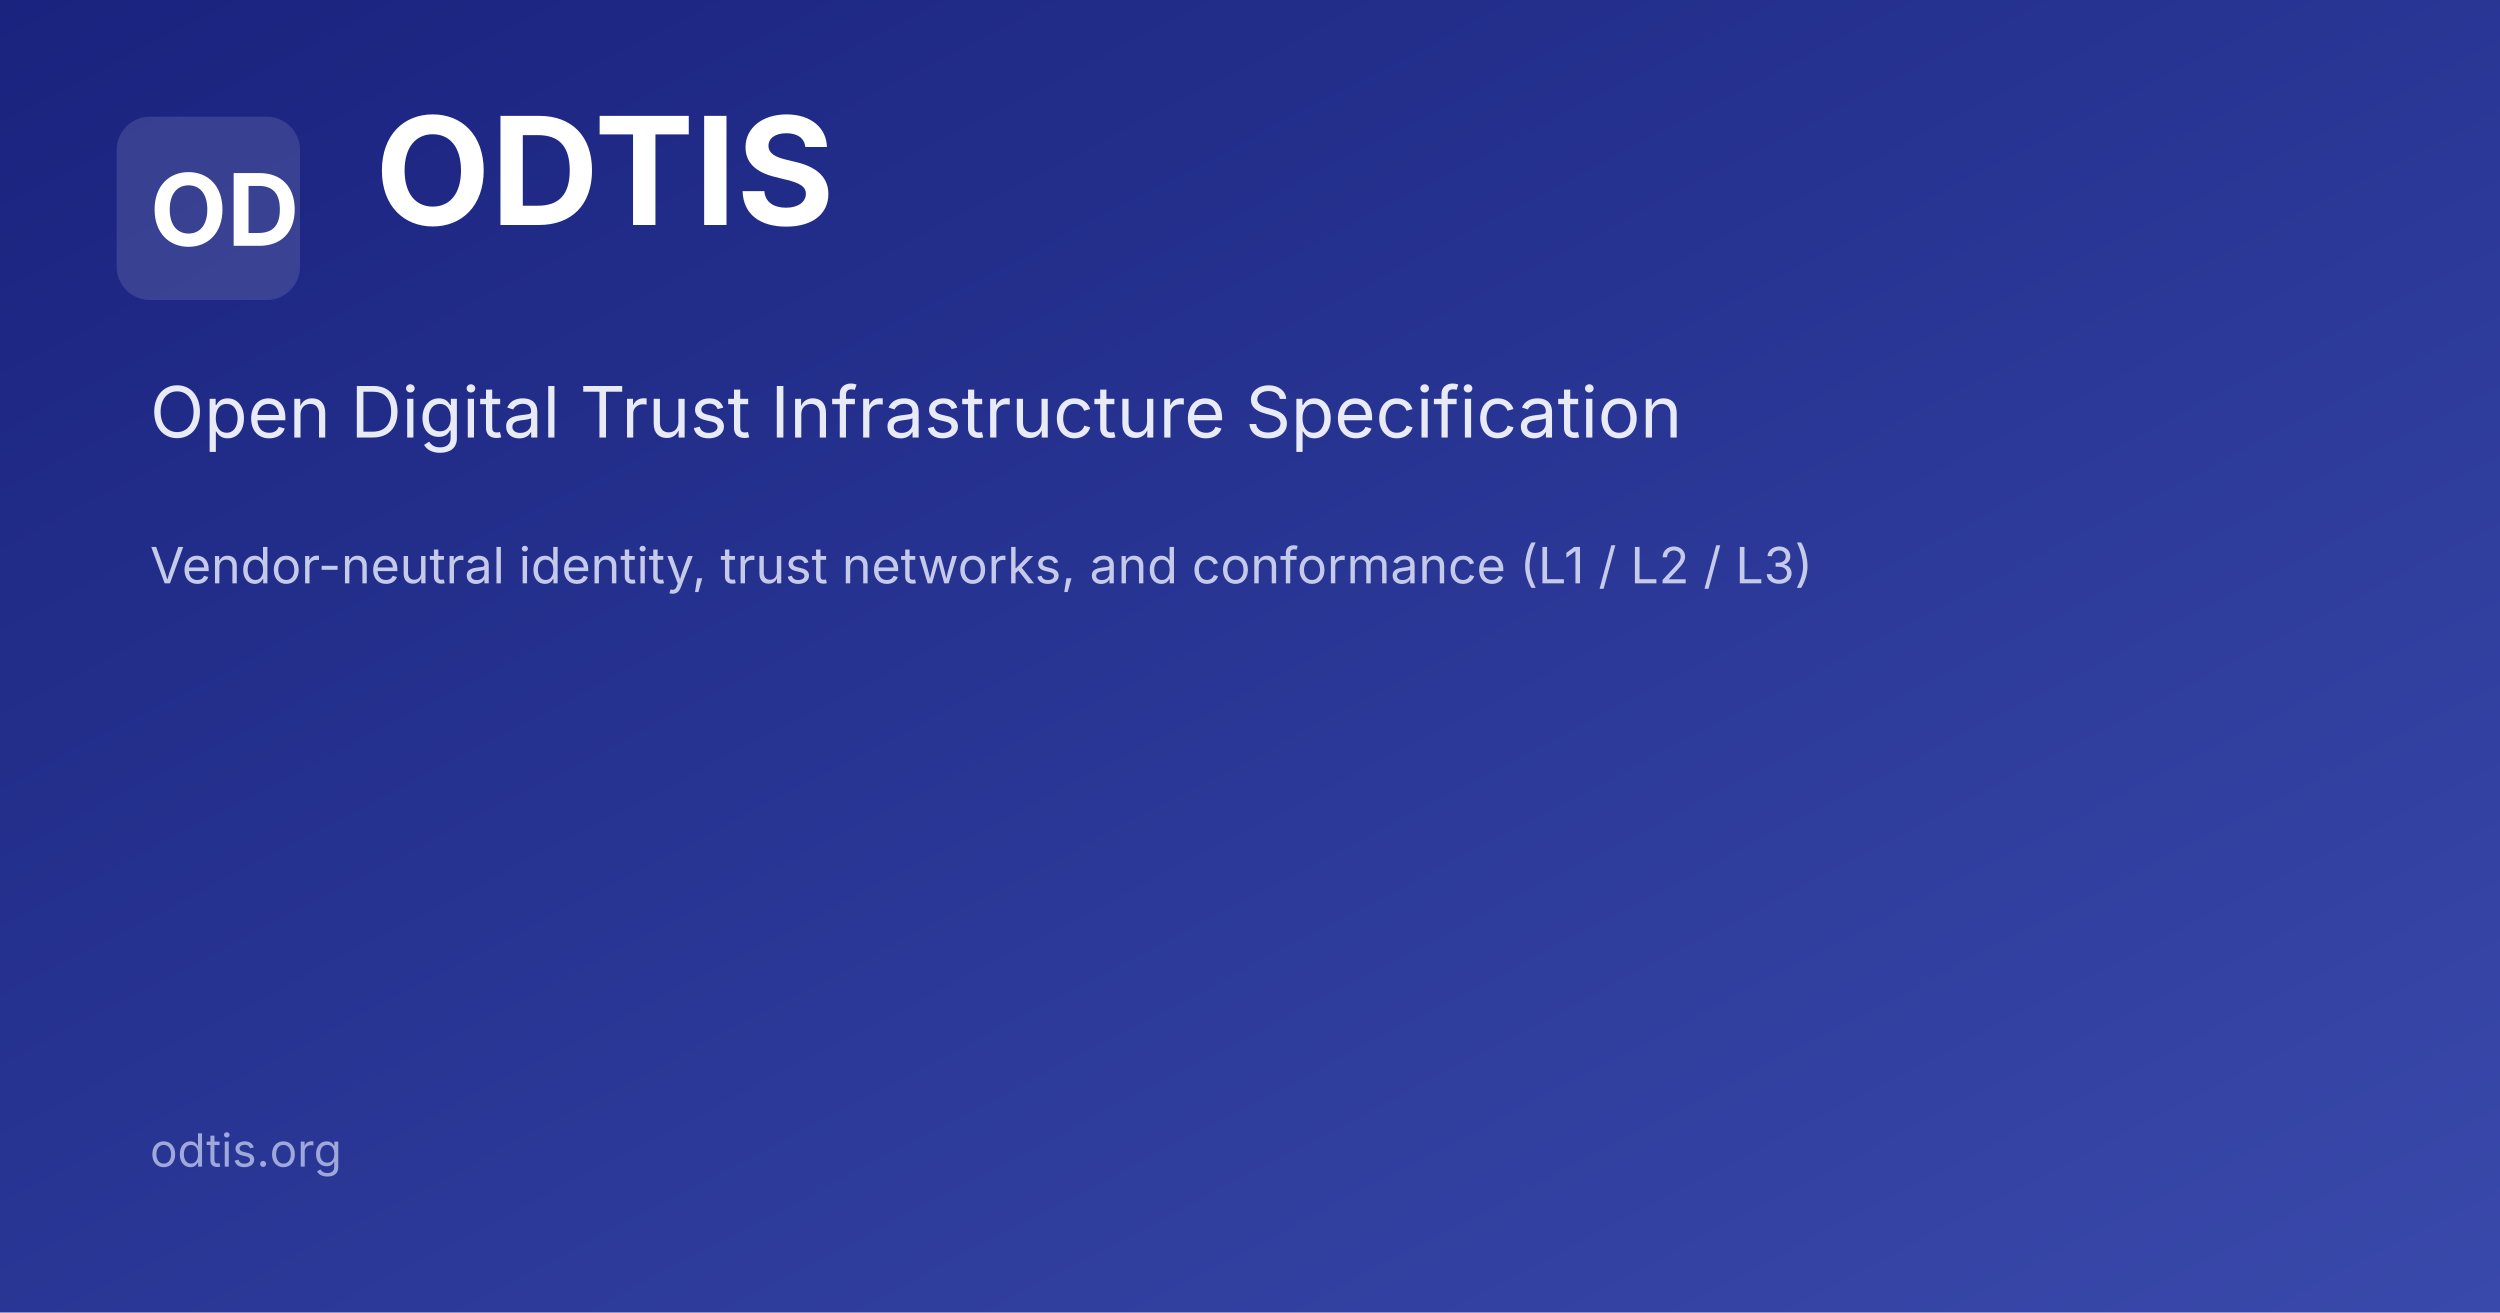
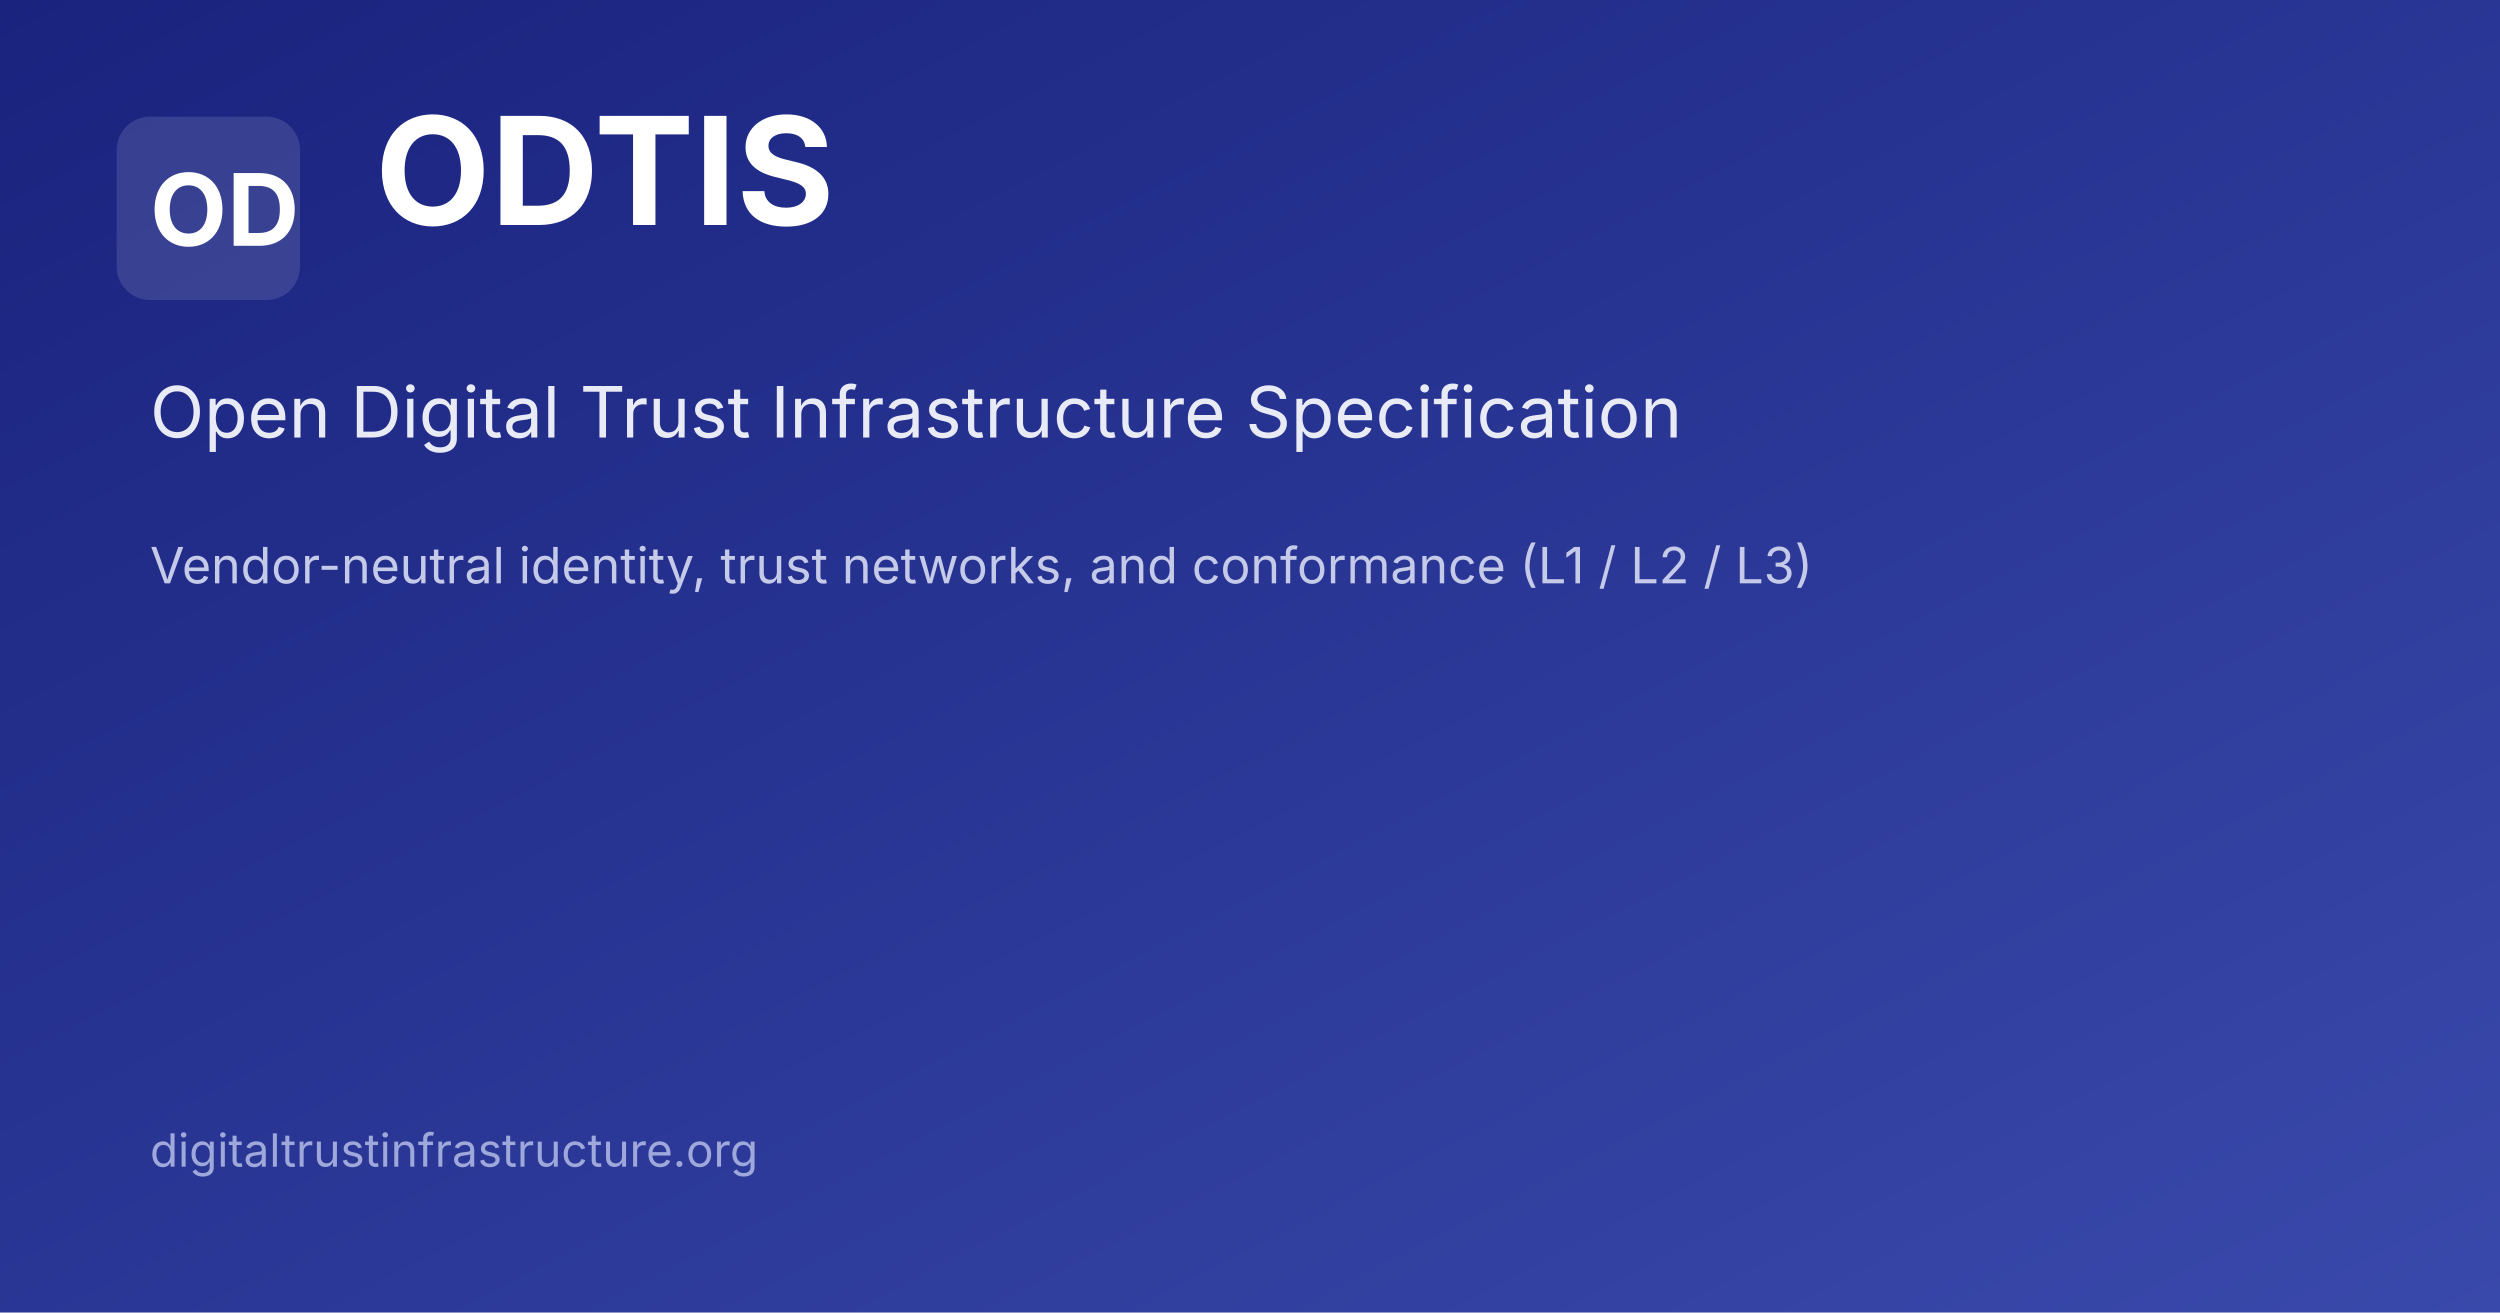
<svg xmlns="http://www.w3.org/2000/svg" width="1200" height="630" viewBox="0 0 1200 630" role="img" aria-label="ODTIS - Open Digital Trust Infrastructure Specification">
  <defs>
    <linearGradient id="bg" x1="0%" y1="0%" x2="100%" y2="100%">
      <stop offset="0%" stop-color="#1a237e" />
      <stop offset="100%" stop-color="#3949ab" />
    </linearGradient>
  </defs>
  <rect width="1200" height="630" fill="url(#bg)" />
  <rect x="56" y="56" width="88" height="88" rx="16" fill="#ffffff" opacity="0.12" />
  <text x="72" y="118" fill="#ffffff" font-family="Inter, Arial, sans-serif" font-size="48" font-weight="700">OD</text>
  <text x="180" y="108" fill="#ffffff" font-family="Inter, Arial, sans-serif" font-size="72" font-weight="700">ODTIS</text>
  <text x="72" y="210" fill="#e8eaf6" font-family="Inter, Arial, sans-serif" font-size="34" font-weight="400">Open Digital Trust Infrastructure Specification</text>
  <text x="72" y="280" fill="#c5cae9" font-family="Inter, Arial, sans-serif" font-size="24">Vendor-neutral identity, trust networks, and conformance (L1 / L2 / L3)</text>
-   <text x="72" y="560" fill="#9fa8da" font-family="Inter, Arial, sans-serif" font-size="22">odtis.org</text>
+   <text x="72" y="560" fill="#9fa8da" font-family="Inter, Arial, sans-serif" font-size="22">digitaltrustinfrastructure.org</text>
</svg>
